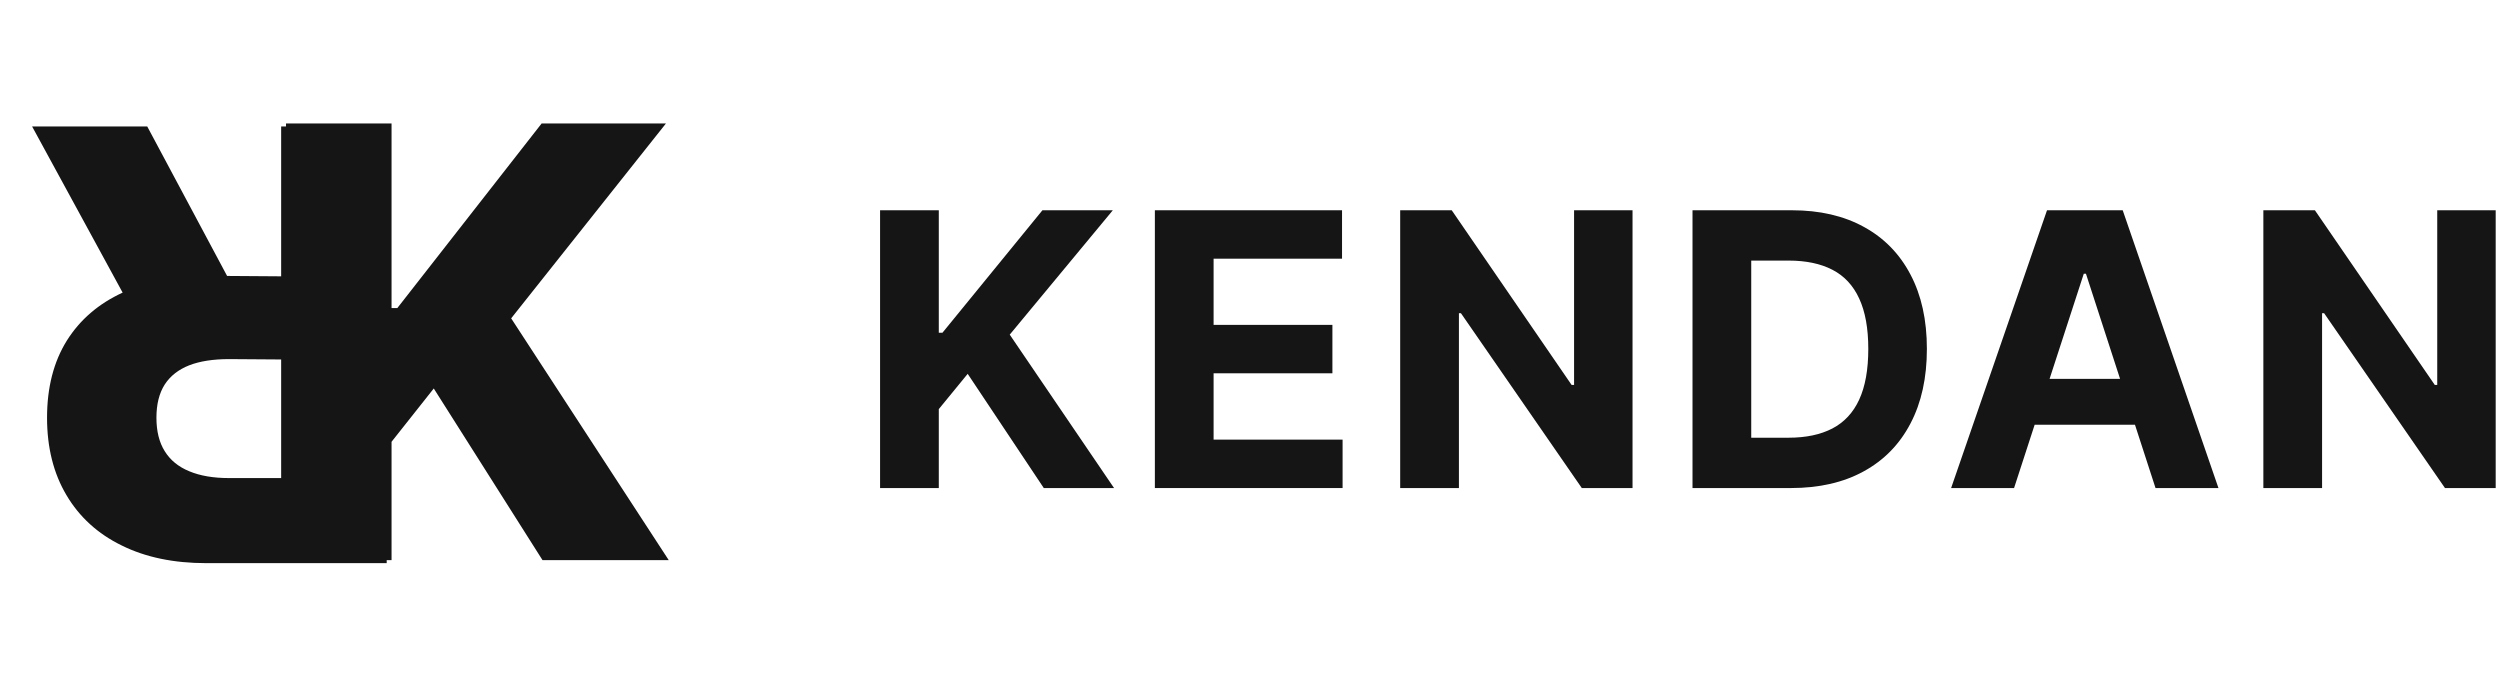
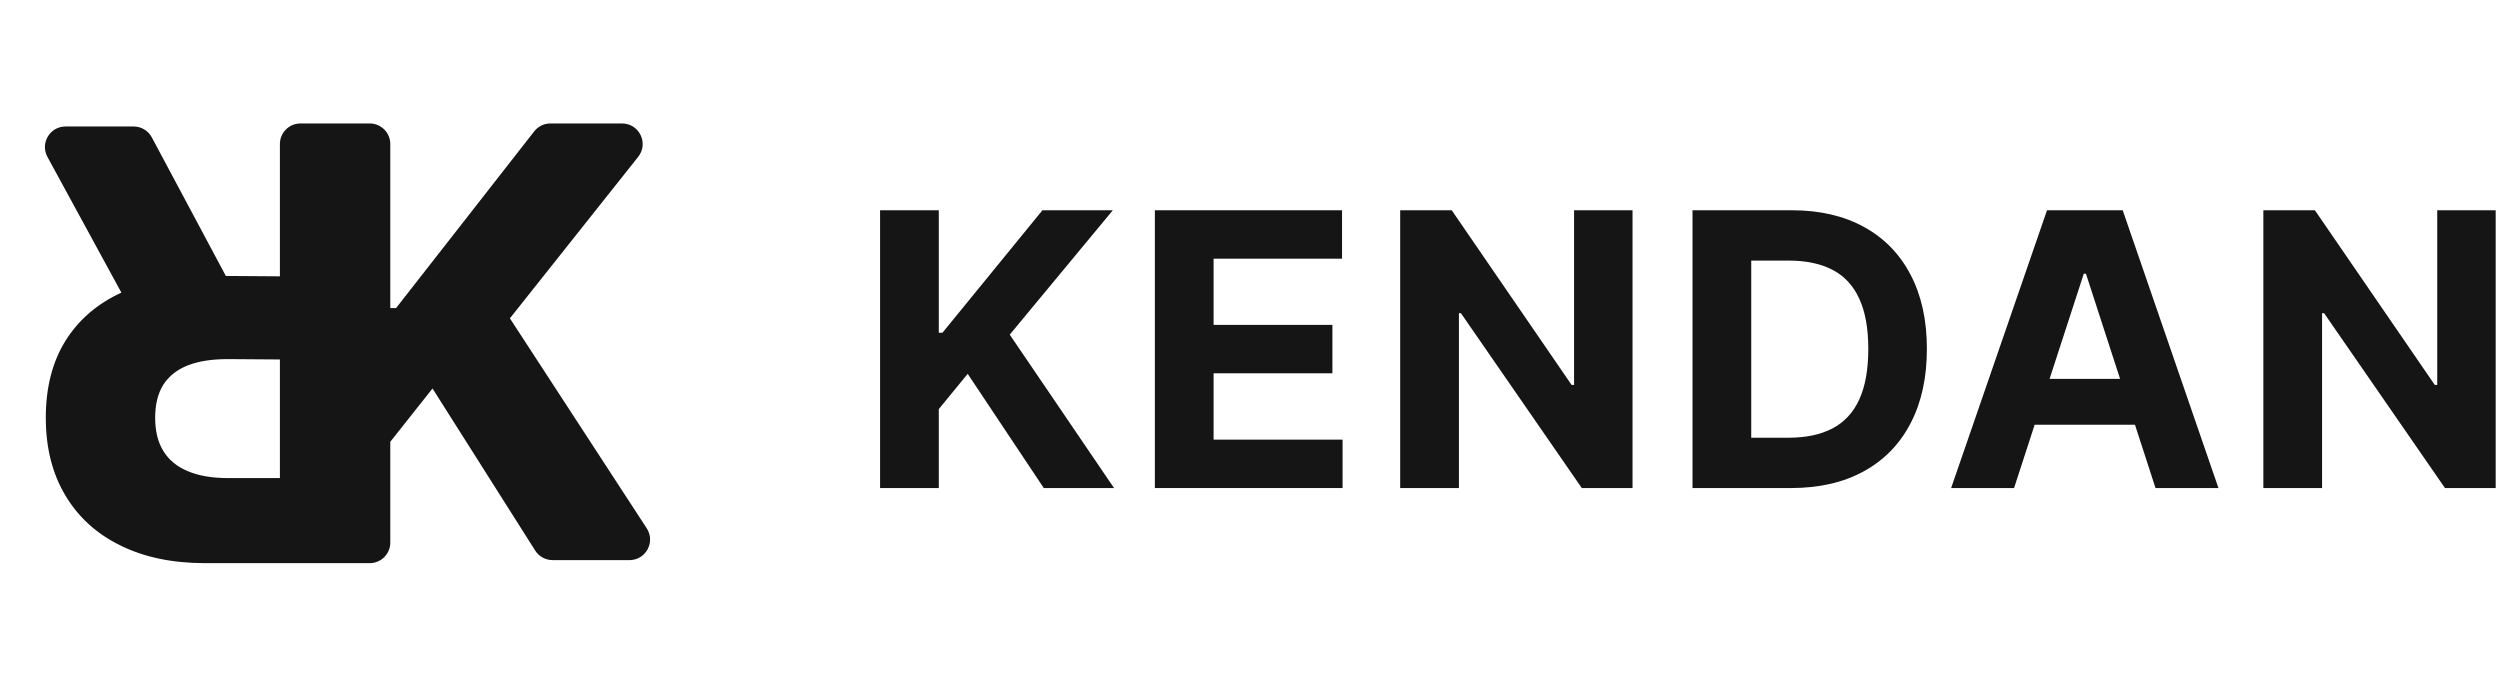
<svg xmlns="http://www.w3.org/2000/svg" width="243" height="66" viewBox="0 0 243 66" fill="none">
  <path d="M85.543 47.438V20.438H91.251V32.342H91.607L101.324 20.438H108.166L98.146 32.527L108.285 47.438H101.456L94.059 36.337L91.251 39.765V47.438H85.543Z" fill="#151515" />
  <path d="M112.253 47.438V20.438H130.446V25.144H117.961V31.578H129.51V36.284H117.961V42.731H130.499V47.438H112.253Z" fill="#151515" />
  <path d="M158.682 20.438V47.438H153.751L142.004 30.444H141.807V47.438H136.098V20.438H141.108L152.762 37.418H153V20.438H158.682Z" fill="#151515" />
  <path d="M174.083 47.438H164.512V20.438H174.162C176.878 20.438 179.216 20.978 181.176 22.059C183.136 23.131 184.643 24.674 185.698 26.686C186.761 28.699 187.293 31.107 187.293 33.911C187.293 36.724 186.761 39.141 185.698 41.162C184.643 43.184 183.127 44.735 181.15 45.816C179.181 46.897 176.825 47.438 174.083 47.438ZM170.22 42.546H173.846C175.533 42.546 176.953 42.248 178.104 41.65C179.264 41.043 180.134 40.107 180.714 38.842C181.303 37.567 181.598 35.924 181.598 33.911C181.598 31.916 181.303 30.286 180.714 29.02C180.134 27.754 179.269 26.823 178.117 26.225C176.966 25.627 175.547 25.329 173.859 25.329H170.22V42.546Z" fill="#151515" />
  <path d="M195.767 47.438H189.649L198.97 20.438H206.327L215.634 47.438H209.517L202.754 26.607H202.543L195.767 47.438ZM195.384 36.825H209.833V41.281H195.384V36.825Z" fill="#151515" />
  <path d="M242.581 20.438V47.438H237.651L225.904 30.444H225.706V47.438H219.998V20.438H225.008L236.662 37.418H236.899V20.438H242.581Z" fill="#151515" />
-   <path fill-rule="evenodd" clip-rule="evenodd" d="M27.8 12H38.059V29.947H38.618L52.648 12H64.731L49.685 30.942L65 54.443H52.731L42.162 37.76L38.059 42.941V54.443H37.587V54.738L20.054 54.738C16.876 54.738 14.134 54.164 11.827 53.018C9.505 51.885 7.716 50.254 6.459 48.127C5.202 46.013 4.573 43.505 4.573 40.604C4.573 37.661 5.216 35.16 6.5 33.102C7.776 31.072 9.583 29.518 11.92 28.442L3.122 12.295L14.313 12.295L22.074 26.822L27.328 26.859L27.328 12.295L27.8 12.295V12ZM18.396 35.506C19.432 35.105 20.724 34.905 22.271 34.905L27.328 34.941L27.328 46.469H22.271C20.738 46.469 19.446 46.248 18.396 45.806C17.346 45.377 16.552 44.728 16.013 43.858C15.474 43.001 15.205 41.916 15.205 40.604C15.205 39.291 15.474 38.214 16.013 37.371C16.552 36.542 17.346 35.92 18.396 35.506Z" fill="#151515" />
+   <path fill-rule="evenodd" clip-rule="evenodd" d="M27.206 14C27.206 12.895 28.101 12 29.206 12H35.936C37.041 12 37.936 12.895 37.936 14V29.947H38.496L51.925 12.768C52.304 12.283 52.886 12 53.501 12H60.465C62.139 12 63.073 13.933 62.032 15.244L49.562 30.942L62.863 51.351C63.73 52.681 62.775 54.443 61.187 54.443H53.709C53.024 54.443 52.387 54.092 52.02 53.513L42.04 37.76L37.936 42.941V52.738C37.936 53.842 37.041 54.738 35.936 54.738L19.932 54.738C16.754 54.738 14.011 54.164 11.704 53.018C9.383 51.885 7.594 50.254 6.337 48.127C5.079 46.013 4.451 43.505 4.451 40.604C4.451 37.661 5.093 35.16 6.378 33.102C7.654 31.072 9.46 29.518 11.798 28.442L4.611 15.252C3.885 13.919 4.85 12.295 6.367 12.295L12.992 12.295C13.73 12.295 14.408 12.701 14.756 13.352L21.951 26.822L27.206 26.859L27.206 14ZM18.274 35.506C19.31 35.105 20.602 34.905 22.149 34.905L27.206 34.941L27.206 46.469H22.149C20.616 46.469 19.324 46.248 18.274 45.806C17.224 45.377 16.429 44.728 15.89 43.858C15.352 43.001 15.082 41.916 15.082 40.604C15.082 39.291 15.352 38.214 15.89 37.371C16.429 36.542 17.224 35.92 18.274 35.506Z" fill="#151515" />
</svg>
